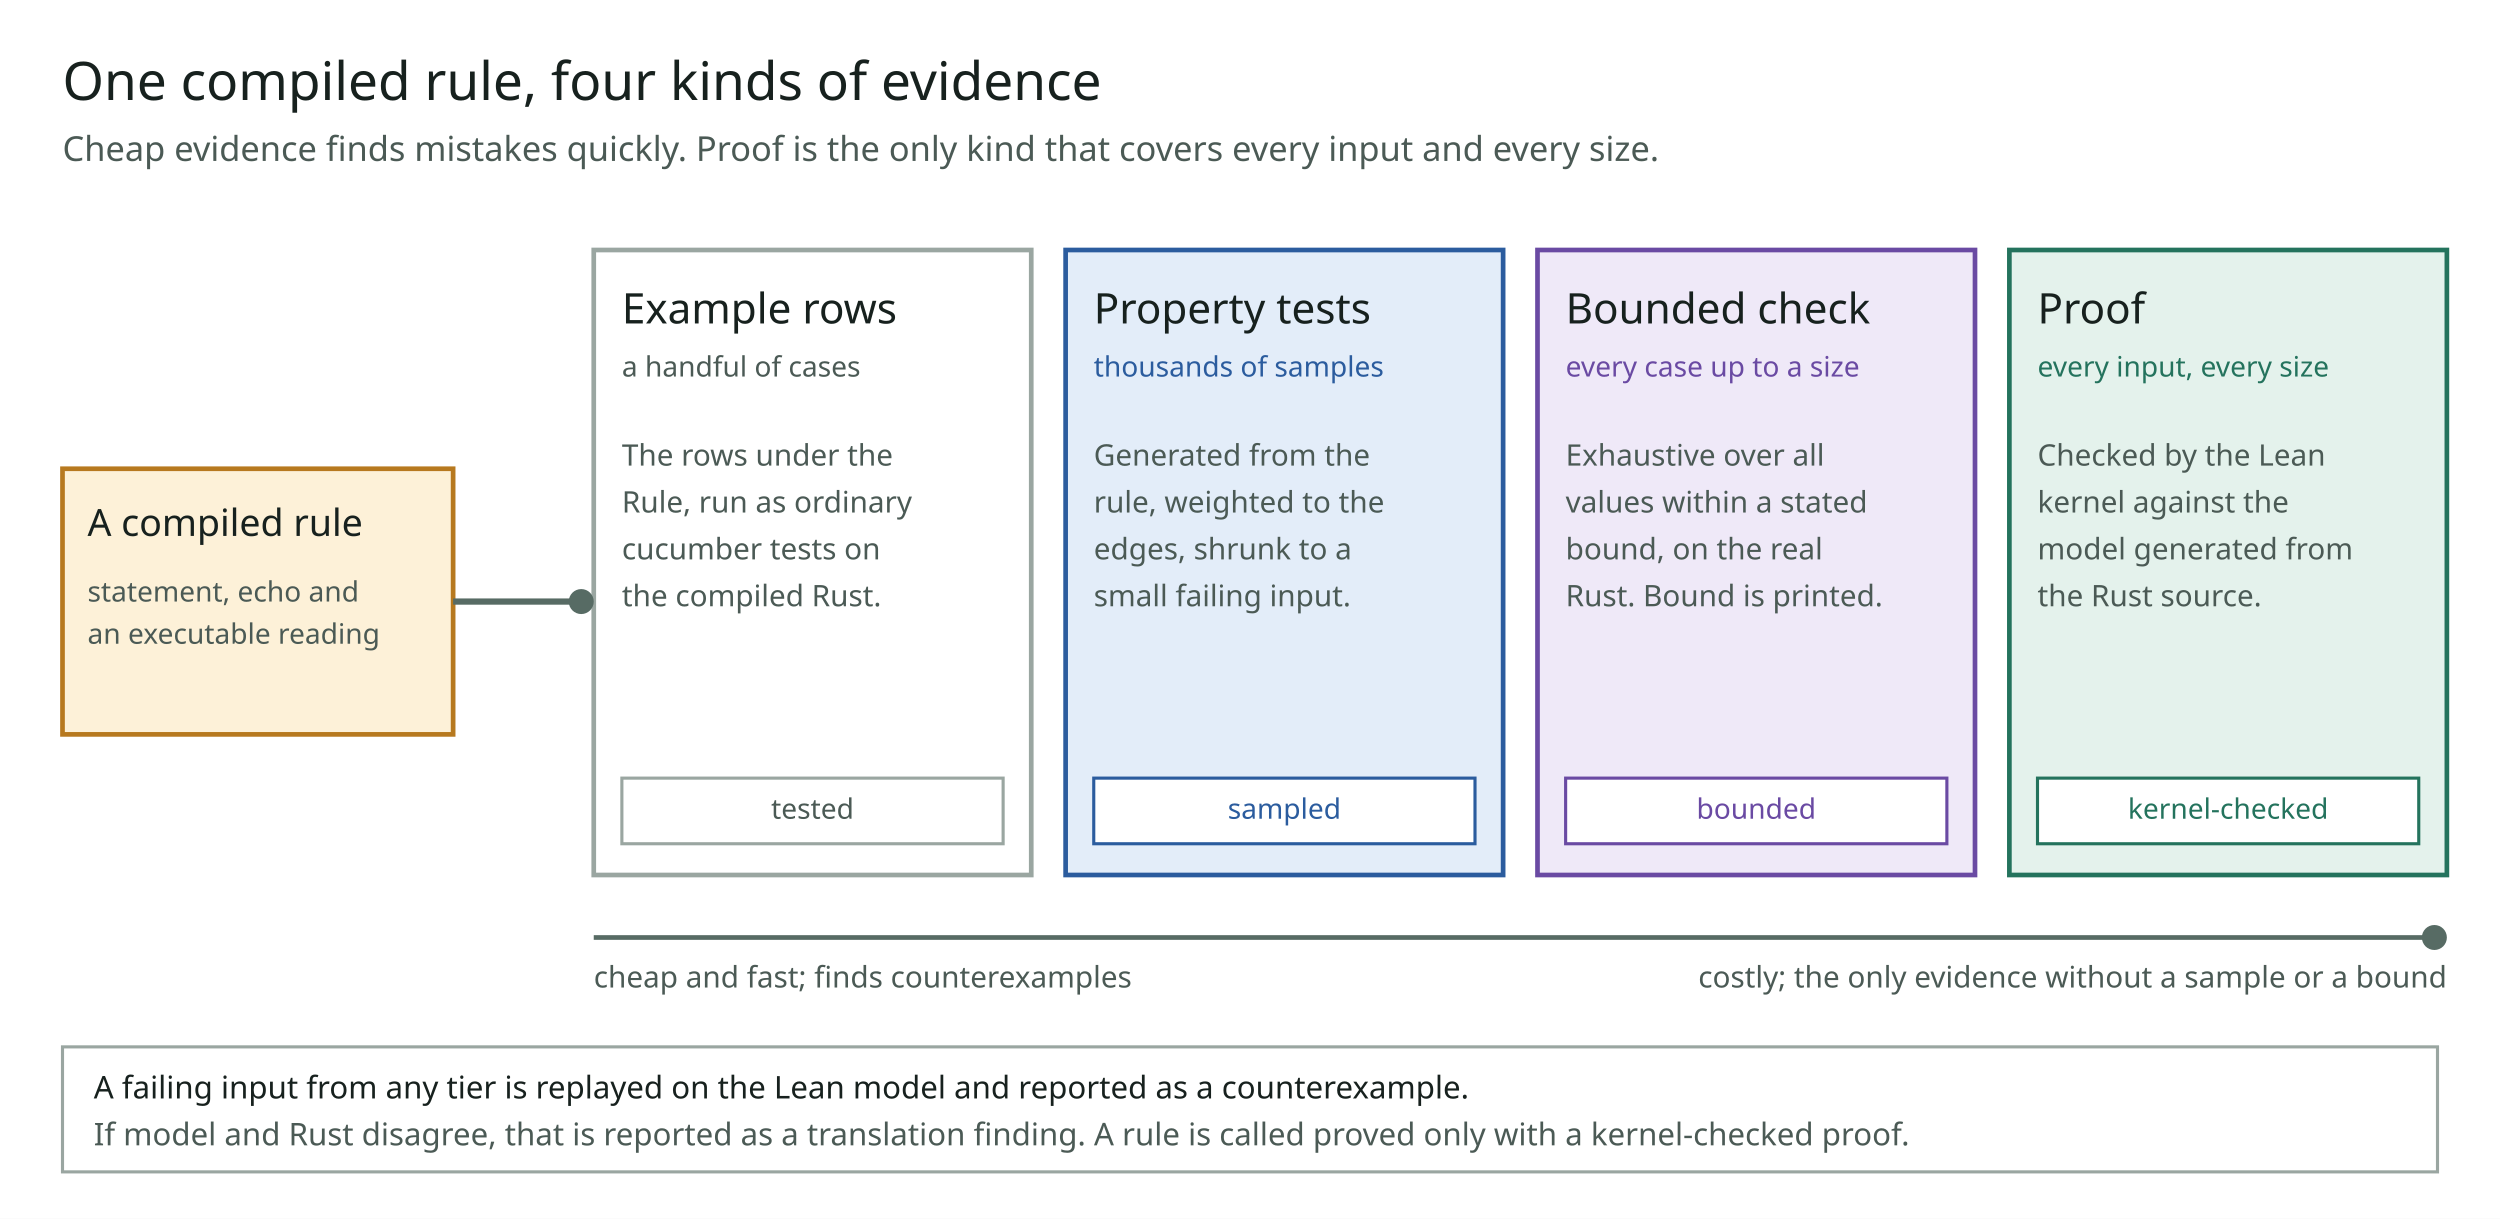
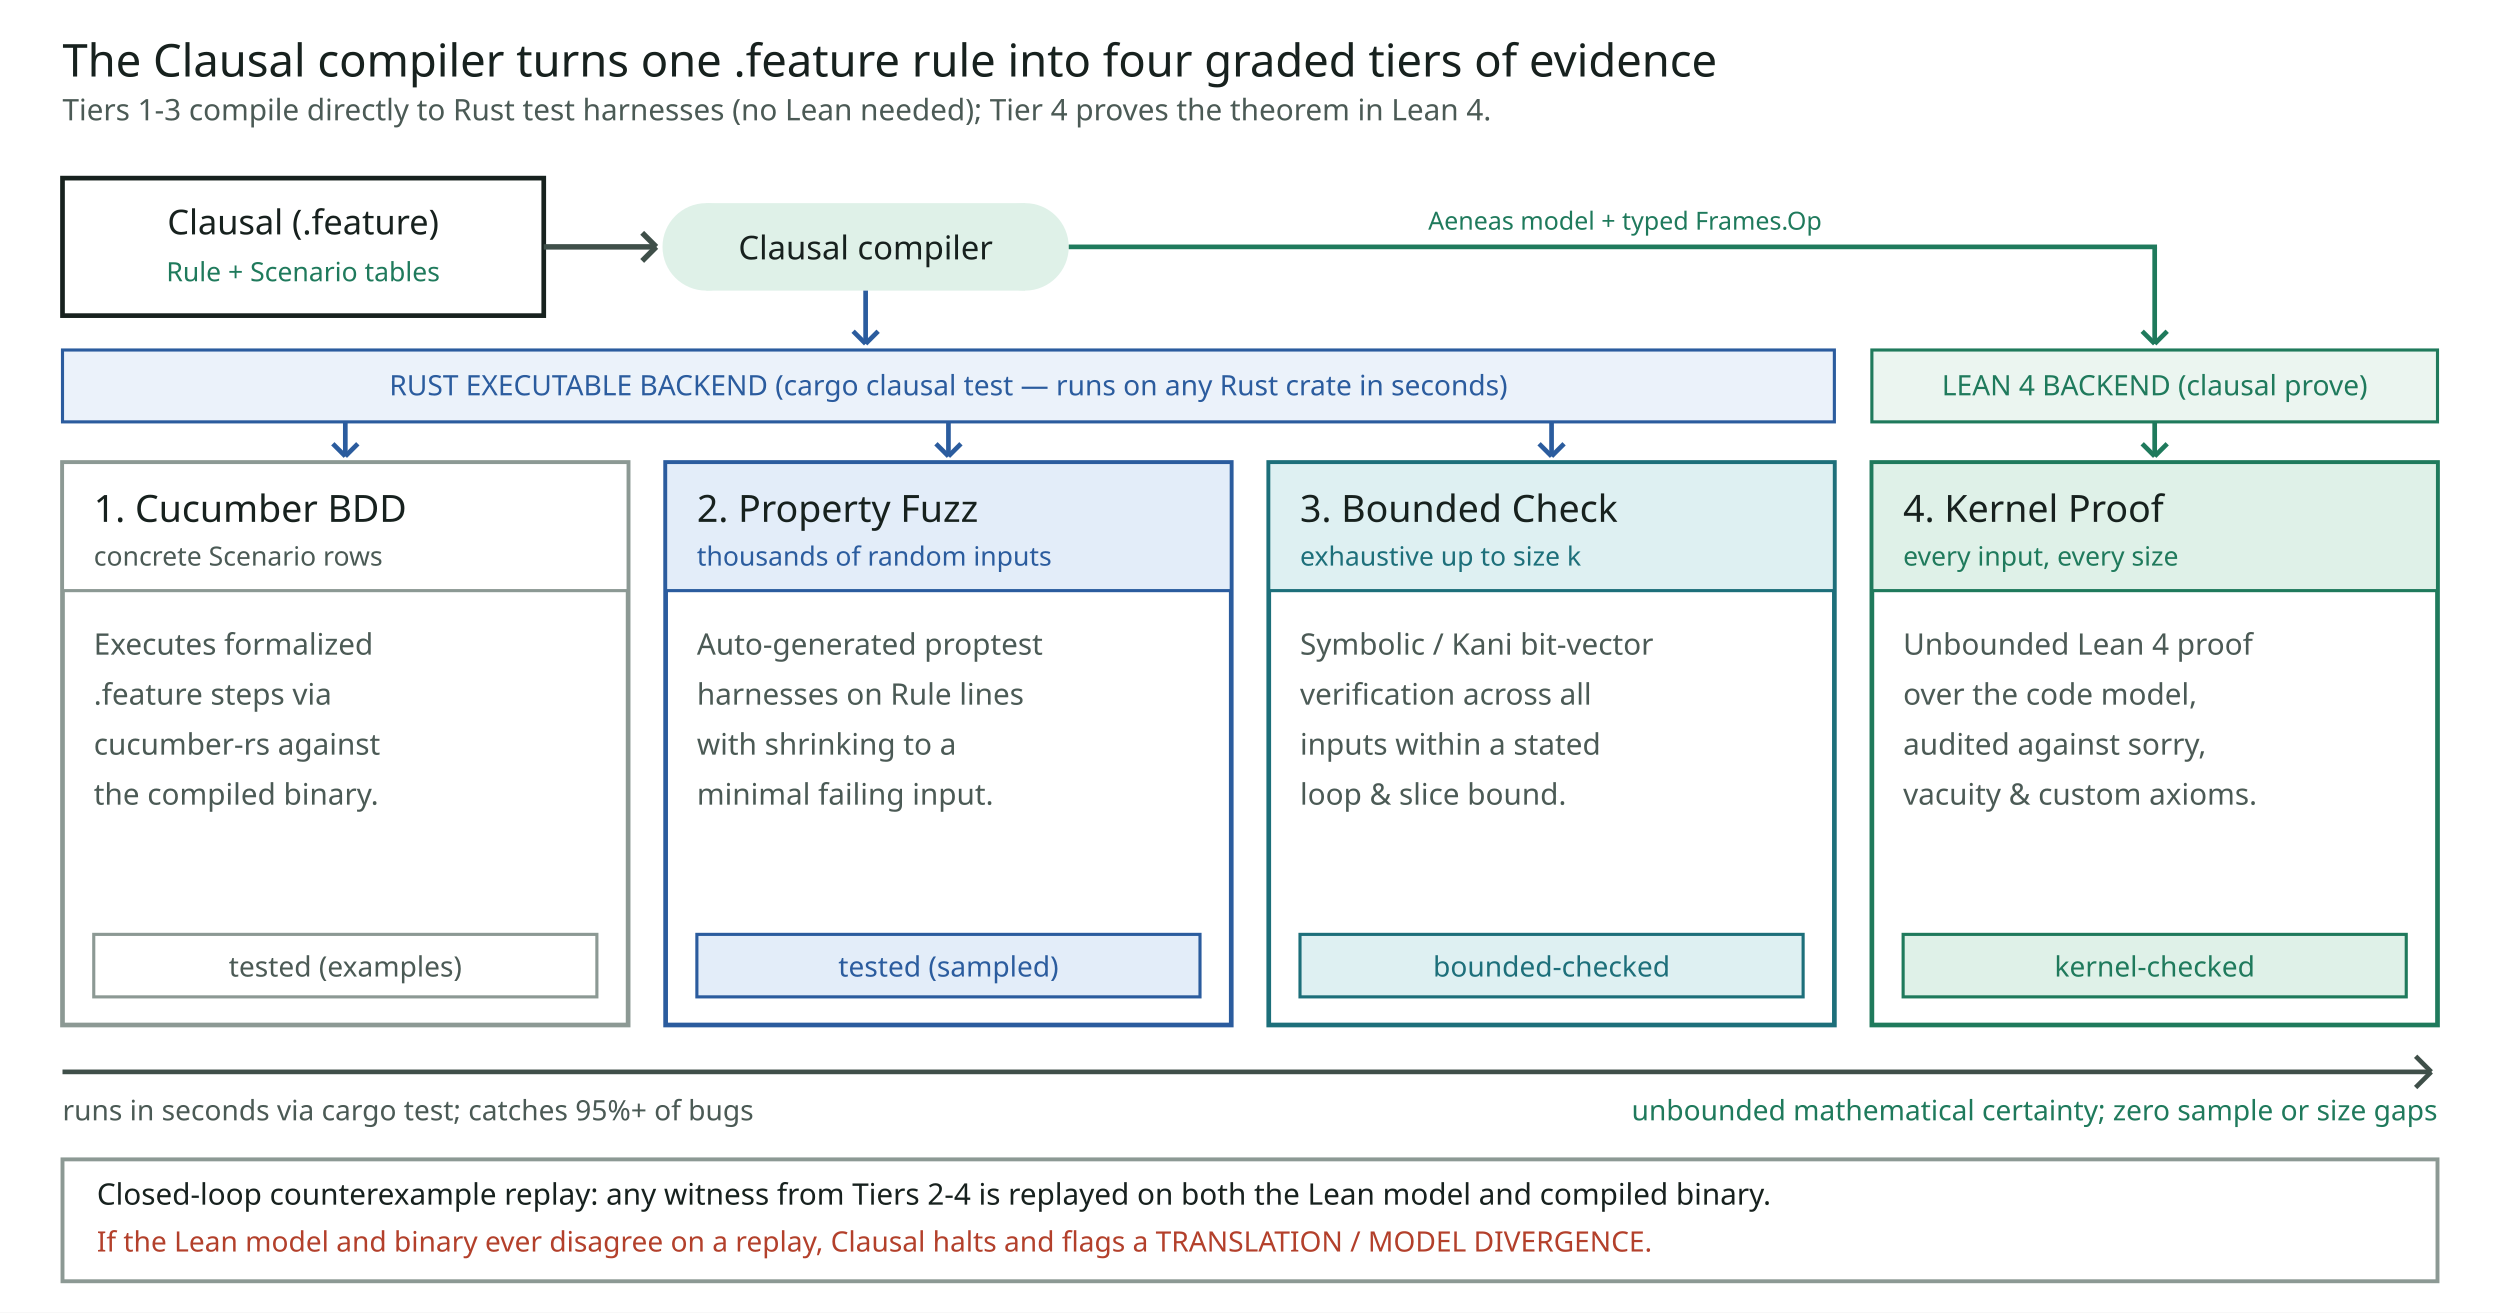
- <svg xmlns="http://www.w3.org/2000/svg" data-vector180-version="0.1" id="evidence" viewBox="0 0 1600 780">
-   <rect id="evidence.background" data-vector180-role="shape" data-vector180-export="native" x="0" y="0" width="1600" height="780" fill="#ffffff" stroke="none" />
-   <text id="evidence.title" data-vector180-role="text" data-vector180-export="native" data-vector180-frame="40 28 1500 51" data-vector180-line-step="51" x="40" y="64" fill="#17211e" stroke="none" font-family="ABeeZee" font-size="34" font-weight="400" font-style="normal" text-anchor="start">One compiled rule, four kinds of evidence</text>
-   <text id="evidence.subtitle" data-vector180-role="text" data-vector180-export="native" data-vector180-frame="40 80 1500 33" data-vector180-line-step="33" x="40" y="103" fill="#4b5a55" stroke="none" font-family="ABeeZee" font-size="22" font-weight="400" font-style="normal" text-anchor="start">Cheap evidence finds mistakes quickly. Proof is the only kind that covers every input and every size.</text>
-   <rect id="evidence.rule.box" data-vector180-role="shape" data-vector180-export="native" x="40" y="300" width="250" height="170" fill="#fdf1d8" stroke="#b7791f" stroke-width="3" />
-   <text id="evidence.rule.title" data-vector180-role="text" data-vector180-export="native" data-vector180-frame="56 318 218 36" data-vector180-line-step="36" x="56" y="343" fill="#17211e" stroke="none" font-family="ABeeZee" font-size="24" font-weight="400" font-style="normal" text-anchor="start">A compiled rule</text>
-   <text id="evidence.rule.body.l1" data-vector180-role="text" data-vector180-export="native" data-vector180-frame="56 366 218 27" data-vector180-line-step="27" x="56" y="385" fill="#4b5a55" stroke="none" font-family="ABeeZee" font-size="18" font-weight="400" font-style="normal" text-anchor="start">statement, echo and</text>
-   <text id="evidence.rule.body.l2" data-vector180-role="text" data-vector180-export="native" data-vector180-frame="56 393 218 27" data-vector180-line-step="27" x="56" y="412" fill="#4b5a55" stroke="none" font-family="ABeeZee" font-size="18" font-weight="400" font-style="normal" text-anchor="start">an executable reading</text>
-   <rect id="evidence.rows.box" data-vector180-role="shape" data-vector180-export="native" x="380" y="160" width="280" height="400" fill="#ffffff" stroke="#9aa6a1" stroke-width="3" />
-   <text id="evidence.rows.title" data-vector180-role="text" data-vector180-export="native" data-vector180-frame="398 178 244 40" data-vector180-line-step="40" x="398" y="207" fill="#17211e" stroke="none" font-family="ABeeZee" font-size="27" font-weight="400" font-style="normal" text-anchor="start">Example rows</text>
-   <text id="evidence.rows.cover" data-vector180-role="text" data-vector180-export="native" data-vector180-frame="398 222 244 27" data-vector180-line-step="27" x="398" y="241" fill="#4b5a55" stroke="none" font-family="ABeeZee" font-size="18" font-weight="400" font-style="normal" text-anchor="start">a handful of cases</text>
-   <text id="evidence.rows.body.l1" data-vector180-role="text" data-vector180-export="native" data-vector180-frame="398 278 244 28" data-vector180-line-step="28" x="398" y="298" fill="#4b5a55" stroke="none" font-family="ABeeZee" font-size="19" font-weight="400" font-style="normal" text-anchor="start">The rows under the</text>
-   <text id="evidence.rows.body.l2" data-vector180-role="text" data-vector180-export="native" data-vector180-frame="398 308 244 28" data-vector180-line-step="28" x="398" y="328" fill="#4b5a55" stroke="none" font-family="ABeeZee" font-size="19" font-weight="400" font-style="normal" text-anchor="start">Rule, run as ordinary</text>
-   <text id="evidence.rows.body.l3" data-vector180-role="text" data-vector180-export="native" data-vector180-frame="398 338 244 28" data-vector180-line-step="28" x="398" y="358" fill="#4b5a55" stroke="none" font-family="ABeeZee" font-size="19" font-weight="400" font-style="normal" text-anchor="start">cucumber tests on</text>
-   <text id="evidence.rows.body.l4" data-vector180-role="text" data-vector180-export="native" data-vector180-frame="398 368 244 28" data-vector180-line-step="28" x="398" y="388" fill="#4b5a55" stroke="none" font-family="ABeeZee" font-size="19" font-weight="400" font-style="normal" text-anchor="start">the compiled Rust.</text>
-   <rect id="evidence.rows.tag" data-vector180-role="shape" data-vector180-export="native" x="398" y="498" width="244" height="42" fill="#ffffff" stroke="#9aa6a1" stroke-width="2" />
-   <text id="evidence.rows.tagtext" data-vector180-role="text" data-vector180-export="native" data-vector180-frame="398 505 244 27" data-vector180-line-step="27" x="520" y="524" fill="#4b5a55" stroke="none" font-family="ABeeZee" font-size="18" font-weight="400" font-style="normal" text-anchor="middle">tested</text>
-   <rect id="evidence.property.box" data-vector180-role="shape" data-vector180-export="native" x="682" y="160" width="280" height="400" fill="#e3edf9" stroke="#2b5c9e" stroke-width="3" />
-   <text id="evidence.property.title" data-vector180-role="text" data-vector180-export="native" data-vector180-frame="700 178 244 40" data-vector180-line-step="40" x="700" y="207" fill="#17211e" stroke="none" font-family="ABeeZee" font-size="27" font-weight="400" font-style="normal" text-anchor="start">Property tests</text>
-   <text id="evidence.property.cover" data-vector180-role="text" data-vector180-export="native" data-vector180-frame="700 222 244 27" data-vector180-line-step="27" x="700" y="241" fill="#2b5c9e" stroke="none" font-family="ABeeZee" font-size="18" font-weight="400" font-style="normal" text-anchor="start">thousands of samples</text>
-   <text id="evidence.property.body.l1" data-vector180-role="text" data-vector180-export="native" data-vector180-frame="700 278 244 28" data-vector180-line-step="28" x="700" y="298" fill="#4b5a55" stroke="none" font-family="ABeeZee" font-size="19" font-weight="400" font-style="normal" text-anchor="start">Generated from the</text>
-   <text id="evidence.property.body.l2" data-vector180-role="text" data-vector180-export="native" data-vector180-frame="700 308 244 28" data-vector180-line-step="28" x="700" y="328" fill="#4b5a55" stroke="none" font-family="ABeeZee" font-size="19" font-weight="400" font-style="normal" text-anchor="start">rule, weighted to the</text>
-   <text id="evidence.property.body.l3" data-vector180-role="text" data-vector180-export="native" data-vector180-frame="700 338 244 28" data-vector180-line-step="28" x="700" y="358" fill="#4b5a55" stroke="none" font-family="ABeeZee" font-size="19" font-weight="400" font-style="normal" text-anchor="start">edges, shrunk to a</text>
-   <text id="evidence.property.body.l4" data-vector180-role="text" data-vector180-export="native" data-vector180-frame="700 368 244 28" data-vector180-line-step="28" x="700" y="388" fill="#4b5a55" stroke="none" font-family="ABeeZee" font-size="19" font-weight="400" font-style="normal" text-anchor="start">small failing input.</text>
-   <rect id="evidence.property.tag" data-vector180-role="shape" data-vector180-export="native" x="700" y="498" width="244" height="42" fill="#ffffff" stroke="#2b5c9e" stroke-width="2" />
-   <text id="evidence.property.tagtext" data-vector180-role="text" data-vector180-export="native" data-vector180-frame="700 505 244 27" data-vector180-line-step="27" x="822" y="524" fill="#2b5c9e" stroke="none" font-family="ABeeZee" font-size="18" font-weight="400" font-style="normal" text-anchor="middle">sampled</text>
-   <rect id="evidence.bounded.box" data-vector180-role="shape" data-vector180-export="native" x="984" y="160" width="280" height="400" fill="#efe9f8" stroke="#6a4aa3" stroke-width="3" />
-   <text id="evidence.bounded.title" data-vector180-role="text" data-vector180-export="native" data-vector180-frame="1002 178 244 40" data-vector180-line-step="40" x="1002" y="207" fill="#17211e" stroke="none" font-family="ABeeZee" font-size="27" font-weight="400" font-style="normal" text-anchor="start">Bounded check</text>
-   <text id="evidence.bounded.cover" data-vector180-role="text" data-vector180-export="native" data-vector180-frame="1002 222 244 27" data-vector180-line-step="27" x="1002" y="241" fill="#6a4aa3" stroke="none" font-family="ABeeZee" font-size="18" font-weight="400" font-style="normal" text-anchor="start">every case up to a size</text>
-   <text id="evidence.bounded.body.l1" data-vector180-role="text" data-vector180-export="native" data-vector180-frame="1002 278 244 28" data-vector180-line-step="28" x="1002" y="298" fill="#4b5a55" stroke="none" font-family="ABeeZee" font-size="19" font-weight="400" font-style="normal" text-anchor="start">Exhaustive over all</text>
-   <text id="evidence.bounded.body.l2" data-vector180-role="text" data-vector180-export="native" data-vector180-frame="1002 308 244 28" data-vector180-line-step="28" x="1002" y="328" fill="#4b5a55" stroke="none" font-family="ABeeZee" font-size="19" font-weight="400" font-style="normal" text-anchor="start">values within a stated</text>
-   <text id="evidence.bounded.body.l3" data-vector180-role="text" data-vector180-export="native" data-vector180-frame="1002 338 244 28" data-vector180-line-step="28" x="1002" y="358" fill="#4b5a55" stroke="none" font-family="ABeeZee" font-size="19" font-weight="400" font-style="normal" text-anchor="start">bound, on the real</text>
-   <text id="evidence.bounded.body.l4" data-vector180-role="text" data-vector180-export="native" data-vector180-frame="1002 368 244 28" data-vector180-line-step="28" x="1002" y="388" fill="#4b5a55" stroke="none" font-family="ABeeZee" font-size="19" font-weight="400" font-style="normal" text-anchor="start">Rust. Bound is printed.</text>
-   <rect id="evidence.bounded.tag" data-vector180-role="shape" data-vector180-export="native" x="1002" y="498" width="244" height="42" fill="#ffffff" stroke="#6a4aa3" stroke-width="2" />
-   <text id="evidence.bounded.tagtext" data-vector180-role="text" data-vector180-export="native" data-vector180-frame="1002 505 244 27" data-vector180-line-step="27" x="1124" y="524" fill="#6a4aa3" stroke="none" font-family="ABeeZee" font-size="18" font-weight="400" font-style="normal" text-anchor="middle">bounded</text>
-   <rect id="evidence.proof.box" data-vector180-role="shape" data-vector180-export="native" x="1286" y="160" width="280" height="400" fill="#e4f2ec" stroke="#24735d" stroke-width="3" />
-   <text id="evidence.proof.title" data-vector180-role="text" data-vector180-export="native" data-vector180-frame="1304 178 244 40" data-vector180-line-step="40" x="1304" y="207" fill="#17211e" stroke="none" font-family="ABeeZee" font-size="27" font-weight="400" font-style="normal" text-anchor="start">Proof</text>
-   <text id="evidence.proof.cover" data-vector180-role="text" data-vector180-export="native" data-vector180-frame="1304 222 244 27" data-vector180-line-step="27" x="1304" y="241" fill="#24735d" stroke="none" font-family="ABeeZee" font-size="18" font-weight="400" font-style="normal" text-anchor="start">every input, every size</text>
-   <text id="evidence.proof.body.l1" data-vector180-role="text" data-vector180-export="native" data-vector180-frame="1304 278 244 28" data-vector180-line-step="28" x="1304" y="298" fill="#4b5a55" stroke="none" font-family="ABeeZee" font-size="19" font-weight="400" font-style="normal" text-anchor="start">Checked by the Lean</text>
-   <text id="evidence.proof.body.l2" data-vector180-role="text" data-vector180-export="native" data-vector180-frame="1304 308 244 28" data-vector180-line-step="28" x="1304" y="328" fill="#4b5a55" stroke="none" font-family="ABeeZee" font-size="19" font-weight="400" font-style="normal" text-anchor="start">kernel against the</text>
-   <text id="evidence.proof.body.l3" data-vector180-role="text" data-vector180-export="native" data-vector180-frame="1304 338 244 28" data-vector180-line-step="28" x="1304" y="358" fill="#4b5a55" stroke="none" font-family="ABeeZee" font-size="19" font-weight="400" font-style="normal" text-anchor="start">model generated from</text>
-   <text id="evidence.proof.body.l4" data-vector180-role="text" data-vector180-export="native" data-vector180-frame="1304 368 244 28" data-vector180-line-step="28" x="1304" y="388" fill="#4b5a55" stroke="none" font-family="ABeeZee" font-size="19" font-weight="400" font-style="normal" text-anchor="start">the Rust source.</text>
-   <rect id="evidence.proof.tag" data-vector180-role="shape" data-vector180-export="native" x="1304" y="498" width="244" height="42" fill="#ffffff" stroke="#24735d" stroke-width="2" />
-   <text id="evidence.proof.tagtext" data-vector180-role="text" data-vector180-export="native" data-vector180-frame="1304 505 244 27" data-vector180-line-step="27" x="1426" y="524" fill="#24735d" stroke="none" font-family="ABeeZee" font-size="18" font-weight="400" font-style="normal" text-anchor="middle">kernel-checked</text>
-   <line id="evidence.rule.to.tiers" data-vector180-role="connector" data-vector180-export="native" data-vector180-from="evidence.rule.box" data-vector180-to="evidence.rows.box" x1="290" y1="385" x2="372" y2="385" stroke="#576b64" stroke-width="4" />
-   <ellipse id="evidence.rule.to.tiers.head" data-vector180-role="shape" data-vector180-export="native" cx="372" cy="385" rx="8" ry="8" fill="#576b64" stroke="none" />
-   <line id="evidence.strength" data-vector180-role="connector" data-vector180-export="native" data-vector180-from="evidence.rows.box" data-vector180-to="evidence.proof.box" x1="380" y1="600" x2="1558" y2="600" stroke="#576b64" stroke-width="3" />
-   <ellipse id="evidence.strength.head" data-vector180-role="shape" data-vector180-export="native" cx="1558" cy="600" rx="8" ry="8" fill="#576b64" stroke="none" />
-   <text id="evidence.strength.left" data-vector180-role="text" data-vector180-export="native" data-vector180-frame="380 612 500 28" data-vector180-line-step="28" x="380" y="632" fill="#4b5a55" stroke="none" font-family="ABeeZee" font-size="19" font-weight="400" font-style="normal" text-anchor="start">cheap and fast; finds counterexamples</text>
-   <text id="evidence.strength.right" data-vector180-role="text" data-vector180-export="native" data-vector180-frame="926 612 640 28" data-vector180-line-step="28" x="1566" y="632" fill="#4b5a55" stroke="none" font-family="ABeeZee" font-size="19" font-weight="400" font-style="normal" text-anchor="end">costly; the only evidence without a sample or a bound</text>
-   <rect id="evidence.feedback.box" data-vector180-role="shape" data-vector180-export="native" x="40" y="670" width="1520" height="80" fill="#ffffff" stroke="#9aa6a1" stroke-width="2" />
-   <text id="evidence.feedback.l1" data-vector180-role="text" data-vector180-export="native" data-vector180-frame="60 682 1480 30" data-vector180-line-step="30" x="60" y="703" fill="#17211e" stroke="none" font-family="ABeeZee" font-size="20" font-weight="400" font-style="normal" text-anchor="start">A failing input from any tier is replayed on the Lean model and reported as a counterexample.</text>
-   <text id="evidence.feedback.l2" data-vector180-role="text" data-vector180-export="native" data-vector180-frame="60 712 1480 30" data-vector180-line-step="30" x="60" y="733" fill="#4b5a55" stroke="none" font-family="ABeeZee" font-size="20" font-weight="400" font-style="normal" text-anchor="start">If model and Rust disagree, that is reported as a translation finding. A rule is called proved only with a kernel-checked proof.</text>
+ <svg xmlns="http://www.w3.org/2000/svg" data-vector180-version="0.1" id="evidence" viewBox="0 0 1600 840">
+   <rect id="evidence.background" data-vector180-role="shape" data-vector180-export="native" x="0" y="0" width="1600" height="840" fill="#ffffff" stroke="none" />
+   <text id="evidence.title" data-vector180-role="text" data-vector180-export="native" data-vector180-frame="40 18 1520 44" data-vector180-line-step="44" x="40" y="49" fill="#17211e" stroke="none" font-family="ABeeZee" font-size="29" font-weight="400" font-style="normal" text-anchor="start">The Clausal compiler turns one .feature rule into four graded tiers of evidence</text>
+   <text id="evidence.subtitle" data-vector180-role="text" data-vector180-export="native" data-vector180-frame="40 56 1520 28" data-vector180-line-step="28" x="40" y="77" fill="#4b5a55" stroke="none" font-family="ABeeZee" font-size="19" font-weight="400" font-style="normal" text-anchor="start">Tiers 1-3 compile directly to Rust test harnesses (no Lean needed); Tier 4 proves the theorem in Lean 4.</text>
+   <rect id="evidence.in.box" data-vector180-role="shape" data-vector180-export="native" x="40" y="114" width="308" height="88" fill="#ffffff" stroke="#17211e" stroke-width="3" />
+   <text id="evidence.in.t1" data-vector180-role="text" data-vector180-export="native" data-vector180-frame="56 126 276 33" data-vector180-line-step="33" x="194" y="150" fill="#17211e" stroke="none" font-family="ABeeZee" font-size="22" font-weight="400" font-style="normal" text-anchor="middle">Clausal (.feature)</text>
+   <text id="evidence.in.t2" data-vector180-role="text" data-vector180-export="native" data-vector180-frame="56 162 276 26" data-vector180-line-step="26" x="194" y="180" fill="#1f7a5c" stroke="none" font-family="ABeeZee" font-size="17" font-weight="400" font-style="normal" text-anchor="middle">Rule + Scenario tables</text>
+   <g id="evidence.in.to.c" data-vector180-role="group" data-vector180-export="native">
+     <line id="evidence.in.to.c.shaft" data-vector180-role="connector" data-vector180-export="native" x1="348" y1="158" x2="420" y2="158" stroke="#3f4f49" stroke-width="3.5" />
+     <line id="evidence.in.to.c.head1" data-vector180-role="connector" data-vector180-export="native" x1="411" y1="149" x2="420" y2="158" stroke="#3f4f49" stroke-width="3.5" />
+     <line id="evidence.in.to.c.head2" data-vector180-role="connector" data-vector180-export="native" x1="411" y1="167" x2="420" y2="158" stroke="#3f4f49" stroke-width="3.5" />
+   </g>
+   <g id="evidence.comp.pill" data-vector180-role="group" data-vector180-export="native">
+     <rect id="evidence.comp.pill.body" data-vector180-role="shape" data-vector180-export="native" x="452" y="130" width="204" height="56" fill="#dff1e8" stroke="none" />
+     <circle id="evidence.comp.pill.capl" data-vector180-role="shape" data-vector180-export="native" cx="452" cy="158" r="28" fill="#dff1e8" stroke="none" />
+     <circle id="evidence.comp.pill.capr" data-vector180-role="shape" data-vector180-export="native" cx="656" cy="158" r="28" fill="#dff1e8" stroke="none" />
+     <text id="evidence.comp.pill.label" data-vector180-role="text" data-vector180-export="native" data-vector180-frame="445 143 218 32" data-vector180-line-step="32" x="554" y="166" fill="#17211e" stroke="none" font-family="ABeeZee" font-size="21" font-weight="400" font-style="normal" text-anchor="middle">Clausal compiler</text>
+   </g>
+   <rect id="evidence.rail.rust" data-vector180-role="shape" data-vector180-export="native" x="40" y="224" width="1134" height="46" fill="#ebf2fa" stroke="#2b5c9e" stroke-width="2" />
+   <text id="evidence.rail.rust.t" data-vector180-role="text" data-vector180-export="native" data-vector180-frame="60 234 1094 27" data-vector180-line-step="27" x="607" y="253" fill="#2b5c9e" stroke="none" font-family="ABeeZee" font-size="18" font-weight="400" font-style="normal" text-anchor="middle">RUST EXECUTABLE BACKEND (cargo clausal test — runs on any Rust crate in seconds)</text>
+   <rect id="evidence.rail.lean" data-vector180-role="shape" data-vector180-export="native" x="1198" y="224" width="362" height="46" fill="#ebf5f0" stroke="#1f7a5c" stroke-width="2" />
+   <text id="evidence.rail.lean.t" data-vector180-role="text" data-vector180-export="native" data-vector180-frame="1210 234 338 27" data-vector180-line-step="27" x="1379" y="253" fill="#1f7a5c" stroke="none" font-family="ABeeZee" font-size="18" font-weight="400" font-style="normal" text-anchor="middle">LEAN 4 BACKEND (clausal prove)</text>
+   <g id="evidence.bus.rust" data-vector180-role="group" data-vector180-export="native">
+     <line id="evidence.bus.rust.shaft" data-vector180-role="connector" data-vector180-export="native" x1="554" y1="186" x2="554" y2="220" stroke="#2b5c9e" stroke-width="3" />
+     <line id="evidence.bus.rust.head1" data-vector180-role="connector" data-vector180-export="native" x1="546" y1="212" x2="554" y2="220" stroke="#2b5c9e" stroke-width="3" />
+     <line id="evidence.bus.rust.head2" data-vector180-role="connector" data-vector180-export="native" x1="562" y1="212" x2="554" y2="220" stroke="#2b5c9e" stroke-width="3" />
+   </g>
+   <g id="evidence.bus.lean" data-vector180-role="group" data-vector180-export="native">
+     <line id="evidence.bus.lean.s1" data-vector180-role="connector" data-vector180-export="native" x1="684" y1="158" x2="1380.5" y2="158" stroke="#1f7a5c" stroke-width="3" />
+     <line id="evidence.bus.lean.s2" data-vector180-role="connector" data-vector180-export="native" x1="1379" y1="158" x2="1379" y2="220" stroke="#1f7a5c" stroke-width="3" />
+     <line id="evidence.bus.lean.h1" data-vector180-role="connector" data-vector180-export="native" x1="1371" y1="212" x2="1379" y2="220" stroke="#1f7a5c" stroke-width="3" />
+     <line id="evidence.bus.lean.h2" data-vector180-role="connector" data-vector180-export="native" x1="1387" y1="212" x2="1379" y2="220" stroke="#1f7a5c" stroke-width="3" />
+   </g>
+   <text id="evidence.bus.lean.lbl" data-vector180-role="text" data-vector180-export="native" data-vector180-frame="850 130 380 24" data-vector180-line-step="24" x="1040" y="147" fill="#1f7a5c" stroke="none" font-family="ABeeZee" font-size="16" font-weight="400" font-style="normal" text-anchor="middle">Aeneas model + typed Frames.Op</text>
+   <g id="evidence.drop.t1" data-vector180-role="group" data-vector180-export="native">
+     <line id="evidence.drop.t1.shaft" data-vector180-role="connector" data-vector180-export="native" x1="221" y1="270" x2="221" y2="292" stroke="#2b5c9e" stroke-width="3" />
+     <line id="evidence.drop.t1.head1" data-vector180-role="connector" data-vector180-export="native" x1="213" y1="284" x2="221" y2="292" stroke="#2b5c9e" stroke-width="3" />
+     <line id="evidence.drop.t1.head2" data-vector180-role="connector" data-vector180-export="native" x1="229" y1="284" x2="221" y2="292" stroke="#2b5c9e" stroke-width="3" />
+   </g>
+   <rect id="evidence.t1.box" data-vector180-role="shape" data-vector180-export="native" x="40" y="296" width="362" height="360" fill="#ffffff" stroke="#8c9994" stroke-width="3" />
+   <rect id="evidence.t1.hdr" data-vector180-role="shape" data-vector180-export="native" x="40" y="296" width="362" height="82" fill="#ffffff" stroke="#8c9994" stroke-width="2" />
+   <text id="evidence.t1.title" data-vector180-role="text" data-vector180-export="native" data-vector180-frame="60 308 322 36" data-vector180-line-step="36" x="60" y="334" fill="#17211e" stroke="none" font-family="ABeeZee" font-size="24" font-weight="400" font-style="normal" text-anchor="start">1. Cucumber BDD</text>
+   <text id="evidence.t1.sub" data-vector180-role="text" data-vector180-export="native" data-vector180-frame="60 344 322 26" data-vector180-line-step="26" x="60" y="362" fill="#4b5a55" stroke="none" font-family="ABeeZee" font-size="17" font-weight="400" font-style="normal" text-anchor="start">concrete Scenario rows</text>
+   <text id="evidence.t1.l1" data-vector180-role="text" data-vector180-export="native" data-vector180-frame="60 398 322 28" data-vector180-line-step="28" x="60" y="419" fill="#4b5a55" stroke="none" font-family="ABeeZee" font-size="19" font-weight="400" font-style="normal" text-anchor="start">Executes formalized</text>
+   <text id="evidence.t1.l2" data-vector180-role="text" data-vector180-export="native" data-vector180-frame="60 430 322 28" data-vector180-line-step="28" x="60" y="451" fill="#4b5a55" stroke="none" font-family="ABeeZee" font-size="19" font-weight="400" font-style="normal" text-anchor="start">.feature steps via</text>
+   <text id="evidence.t1.l3" data-vector180-role="text" data-vector180-export="native" data-vector180-frame="60 462 322 28" data-vector180-line-step="28" x="60" y="483" fill="#4b5a55" stroke="none" font-family="ABeeZee" font-size="19" font-weight="400" font-style="normal" text-anchor="start">cucumber-rs against</text>
+   <text id="evidence.t1.l4" data-vector180-role="text" data-vector180-export="native" data-vector180-frame="60 494 322 28" data-vector180-line-step="28" x="60" y="515" fill="#4b5a55" stroke="none" font-family="ABeeZee" font-size="19" font-weight="400" font-style="normal" text-anchor="start">the compiled binary.</text>
+   <rect id="evidence.t1.tagbox" data-vector180-role="shape" data-vector180-export="native" x="60" y="598" width="322" height="40" fill="#ffffff" stroke="#8c9994" stroke-width="2" />
+   <text id="evidence.t1.tag" data-vector180-role="text" data-vector180-export="native" data-vector180-frame="68 606 306 27" data-vector180-line-step="27" x="221" y="625" fill="#4b5a55" stroke="none" font-family="ABeeZee" font-size="18" font-weight="400" font-style="normal" text-anchor="middle">tested (examples)</text>
+   <g id="evidence.drop.t2" data-vector180-role="group" data-vector180-export="native">
+     <line id="evidence.drop.t2.shaft" data-vector180-role="connector" data-vector180-export="native" x1="607" y1="270" x2="607" y2="292" stroke="#2b5c9e" stroke-width="3" />
+     <line id="evidence.drop.t2.head1" data-vector180-role="connector" data-vector180-export="native" x1="599" y1="284" x2="607" y2="292" stroke="#2b5c9e" stroke-width="3" />
+     <line id="evidence.drop.t2.head2" data-vector180-role="connector" data-vector180-export="native" x1="615" y1="284" x2="607" y2="292" stroke="#2b5c9e" stroke-width="3" />
+   </g>
+   <rect id="evidence.t2.box" data-vector180-role="shape" data-vector180-export="native" x="426" y="296" width="362" height="360" fill="#ffffff" stroke="#2b5c9e" stroke-width="3" />
+   <rect id="evidence.t2.hdr" data-vector180-role="shape" data-vector180-export="native" x="426" y="296" width="362" height="82" fill="#e3edf9" stroke="#2b5c9e" stroke-width="2" />
+   <text id="evidence.t2.title" data-vector180-role="text" data-vector180-export="native" data-vector180-frame="446 308 322 36" data-vector180-line-step="36" x="446" y="334" fill="#17211e" stroke="none" font-family="ABeeZee" font-size="24" font-weight="400" font-style="normal" text-anchor="start">2. Property Fuzz</text>
+   <text id="evidence.t2.sub" data-vector180-role="text" data-vector180-export="native" data-vector180-frame="446 344 322 26" data-vector180-line-step="26" x="446" y="362" fill="#2b5c9e" stroke="none" font-family="ABeeZee" font-size="17" font-weight="400" font-style="normal" text-anchor="start">thousands of random inputs</text>
+   <text id="evidence.t2.l1" data-vector180-role="text" data-vector180-export="native" data-vector180-frame="446 398 322 28" data-vector180-line-step="28" x="446" y="419" fill="#4b5a55" stroke="none" font-family="ABeeZee" font-size="19" font-weight="400" font-style="normal" text-anchor="start">Auto-generated proptest</text>
+   <text id="evidence.t2.l2" data-vector180-role="text" data-vector180-export="native" data-vector180-frame="446 430 322 28" data-vector180-line-step="28" x="446" y="451" fill="#4b5a55" stroke="none" font-family="ABeeZee" font-size="19" font-weight="400" font-style="normal" text-anchor="start">harnesses on Rule lines</text>
+   <text id="evidence.t2.l3" data-vector180-role="text" data-vector180-export="native" data-vector180-frame="446 462 322 28" data-vector180-line-step="28" x="446" y="483" fill="#4b5a55" stroke="none" font-family="ABeeZee" font-size="19" font-weight="400" font-style="normal" text-anchor="start">with shrinking to a</text>
+   <text id="evidence.t2.l4" data-vector180-role="text" data-vector180-export="native" data-vector180-frame="446 494 322 28" data-vector180-line-step="28" x="446" y="515" fill="#4b5a55" stroke="none" font-family="ABeeZee" font-size="19" font-weight="400" font-style="normal" text-anchor="start">minimal failing input.</text>
+   <rect id="evidence.t2.tagbox" data-vector180-role="shape" data-vector180-export="native" x="446" y="598" width="322" height="40" fill="#e3edf9" stroke="#2b5c9e" stroke-width="2" />
+   <text id="evidence.t2.tag" data-vector180-role="text" data-vector180-export="native" data-vector180-frame="454 606 306 27" data-vector180-line-step="27" x="607" y="625" fill="#2b5c9e" stroke="none" font-family="ABeeZee" font-size="18" font-weight="400" font-style="normal" text-anchor="middle">tested (sampled)</text>
+   <g id="evidence.drop.t3" data-vector180-role="group" data-vector180-export="native">
+     <line id="evidence.drop.t3.shaft" data-vector180-role="connector" data-vector180-export="native" x1="993" y1="270" x2="993" y2="292" stroke="#2b5c9e" stroke-width="3" />
+     <line id="evidence.drop.t3.head1" data-vector180-role="connector" data-vector180-export="native" x1="985" y1="284" x2="993" y2="292" stroke="#2b5c9e" stroke-width="3" />
+     <line id="evidence.drop.t3.head2" data-vector180-role="connector" data-vector180-export="native" x1="1001" y1="284" x2="993" y2="292" stroke="#2b5c9e" stroke-width="3" />
+   </g>
+   <rect id="evidence.t3.box" data-vector180-role="shape" data-vector180-export="native" x="812" y="296" width="362" height="360" fill="#ffffff" stroke="#1d6f7a" stroke-width="3" />
+   <rect id="evidence.t3.hdr" data-vector180-role="shape" data-vector180-export="native" x="812" y="296" width="362" height="82" fill="#def0f2" stroke="#1d6f7a" stroke-width="2" />
+   <text id="evidence.t3.title" data-vector180-role="text" data-vector180-export="native" data-vector180-frame="832 308 322 36" data-vector180-line-step="36" x="832" y="334" fill="#17211e" stroke="none" font-family="ABeeZee" font-size="24" font-weight="400" font-style="normal" text-anchor="start">3. Bounded Check</text>
+   <text id="evidence.t3.sub" data-vector180-role="text" data-vector180-export="native" data-vector180-frame="832 344 322 26" data-vector180-line-step="26" x="832" y="362" fill="#1d6f7a" stroke="none" font-family="ABeeZee" font-size="17" font-weight="400" font-style="normal" text-anchor="start">exhaustive up to size k</text>
+   <text id="evidence.t3.l1" data-vector180-role="text" data-vector180-export="native" data-vector180-frame="832 398 322 28" data-vector180-line-step="28" x="832" y="419" fill="#4b5a55" stroke="none" font-family="ABeeZee" font-size="19" font-weight="400" font-style="normal" text-anchor="start">Symbolic / Kani bit-vector</text>
+   <text id="evidence.t3.l2" data-vector180-role="text" data-vector180-export="native" data-vector180-frame="832 430 322 28" data-vector180-line-step="28" x="832" y="451" fill="#4b5a55" stroke="none" font-family="ABeeZee" font-size="19" font-weight="400" font-style="normal" text-anchor="start">verification across all</text>
+   <text id="evidence.t3.l3" data-vector180-role="text" data-vector180-export="native" data-vector180-frame="832 462 322 28" data-vector180-line-step="28" x="832" y="483" fill="#4b5a55" stroke="none" font-family="ABeeZee" font-size="19" font-weight="400" font-style="normal" text-anchor="start">inputs within a stated</text>
+   <text id="evidence.t3.l4" data-vector180-role="text" data-vector180-export="native" data-vector180-frame="832 494 322 28" data-vector180-line-step="28" x="832" y="515" fill="#4b5a55" stroke="none" font-family="ABeeZee" font-size="19" font-weight="400" font-style="normal" text-anchor="start">loop &amp; slice bound.</text>
+   <rect id="evidence.t3.tagbox" data-vector180-role="shape" data-vector180-export="native" x="832" y="598" width="322" height="40" fill="#def0f2" stroke="#1d6f7a" stroke-width="2" />
+   <text id="evidence.t3.tag" data-vector180-role="text" data-vector180-export="native" data-vector180-frame="840 606 306 27" data-vector180-line-step="27" x="993" y="625" fill="#1d6f7a" stroke="none" font-family="ABeeZee" font-size="18" font-weight="400" font-style="normal" text-anchor="middle">bounded-checked</text>
+   <g id="evidence.drop.t4" data-vector180-role="group" data-vector180-export="native">
+     <line id="evidence.drop.t4.shaft" data-vector180-role="connector" data-vector180-export="native" x1="1379" y1="270" x2="1379" y2="292" stroke="#1f7a5c" stroke-width="3" />
+     <line id="evidence.drop.t4.head1" data-vector180-role="connector" data-vector180-export="native" x1="1371" y1="284" x2="1379" y2="292" stroke="#1f7a5c" stroke-width="3" />
+     <line id="evidence.drop.t4.head2" data-vector180-role="connector" data-vector180-export="native" x1="1387" y1="284" x2="1379" y2="292" stroke="#1f7a5c" stroke-width="3" />
+   </g>
+   <rect id="evidence.t4.box" data-vector180-role="shape" data-vector180-export="native" x="1198" y="296" width="362" height="360" fill="#ffffff" stroke="#1f7a5c" stroke-width="3" />
+   <rect id="evidence.t4.hdr" data-vector180-role="shape" data-vector180-export="native" x="1198" y="296" width="362" height="82" fill="#dff1e8" stroke="#1f7a5c" stroke-width="2" />
+   <text id="evidence.t4.title" data-vector180-role="text" data-vector180-export="native" data-vector180-frame="1218 308 322 36" data-vector180-line-step="36" x="1218" y="334" fill="#17211e" stroke="none" font-family="ABeeZee" font-size="24" font-weight="400" font-style="normal" text-anchor="start">4. Kernel Proof</text>
+   <text id="evidence.t4.sub" data-vector180-role="text" data-vector180-export="native" data-vector180-frame="1218 344 322 26" data-vector180-line-step="26" x="1218" y="362" fill="#1f7a5c" stroke="none" font-family="ABeeZee" font-size="17" font-weight="400" font-style="normal" text-anchor="start">every input, every size</text>
+   <text id="evidence.t4.l1" data-vector180-role="text" data-vector180-export="native" data-vector180-frame="1218 398 322 28" data-vector180-line-step="28" x="1218" y="419" fill="#4b5a55" stroke="none" font-family="ABeeZee" font-size="19" font-weight="400" font-style="normal" text-anchor="start">Unbounded Lean 4 proof</text>
+   <text id="evidence.t4.l2" data-vector180-role="text" data-vector180-export="native" data-vector180-frame="1218 430 322 28" data-vector180-line-step="28" x="1218" y="451" fill="#4b5a55" stroke="none" font-family="ABeeZee" font-size="19" font-weight="400" font-style="normal" text-anchor="start">over the code model,</text>
+   <text id="evidence.t4.l3" data-vector180-role="text" data-vector180-export="native" data-vector180-frame="1218 462 322 28" data-vector180-line-step="28" x="1218" y="483" fill="#4b5a55" stroke="none" font-family="ABeeZee" font-size="19" font-weight="400" font-style="normal" text-anchor="start">audited against sorry,</text>
+   <text id="evidence.t4.l4" data-vector180-role="text" data-vector180-export="native" data-vector180-frame="1218 494 322 28" data-vector180-line-step="28" x="1218" y="515" fill="#4b5a55" stroke="none" font-family="ABeeZee" font-size="19" font-weight="400" font-style="normal" text-anchor="start">vacuity &amp; custom axioms.</text>
+   <rect id="evidence.t4.tagbox" data-vector180-role="shape" data-vector180-export="native" x="1218" y="598" width="322" height="40" fill="#dff1e8" stroke="#1f7a5c" stroke-width="2" />
+   <text id="evidence.t4.tag" data-vector180-role="text" data-vector180-export="native" data-vector180-frame="1226 606 306 27" data-vector180-line-step="27" x="1379" y="625" fill="#1f7a5c" stroke="none" font-family="ABeeZee" font-size="18" font-weight="400" font-style="normal" text-anchor="middle">kernel-checked</text>
+   <g id="evidence.axis" data-vector180-role="group" data-vector180-export="native">
+     <line id="evidence.axis.shaft" data-vector180-role="connector" data-vector180-export="native" x1="40" y1="686" x2="1556" y2="686" stroke="#3f4f49" stroke-width="3" />
+     <line id="evidence.axis.head1" data-vector180-role="connector" data-vector180-export="native" x1="1546" y1="676" x2="1556" y2="686" stroke="#3f4f49" stroke-width="3" />
+     <line id="evidence.axis.head2" data-vector180-role="connector" data-vector180-export="native" x1="1546" y1="696" x2="1556" y2="686" stroke="#3f4f49" stroke-width="3" />
+   </g>
+   <text id="evidence.axis.l" data-vector180-role="text" data-vector180-export="native" data-vector180-frame="40 698 620 27" data-vector180-line-step="27" x="40" y="717" fill="#4b5a55" stroke="none" font-family="ABeeZee" font-size="18" font-weight="400" font-style="normal" text-anchor="start">runs in seconds via cargo test; catches 95%+ of bugs</text>
+   <text id="evidence.axis.r" data-vector180-role="text" data-vector180-export="native" data-vector180-frame="920 698 640 27" data-vector180-line-step="27" x="1560" y="717" fill="#1f7a5c" stroke="none" font-family="ABeeZee" font-size="18" font-weight="400" font-style="normal" text-anchor="end">unbounded mathematical certainty; zero sample or size gaps</text>
+   <rect id="evidence.replay.box" data-vector180-role="shape" data-vector180-export="native" x="40" y="742" width="1520" height="78" fill="#ffffff" stroke="#8c9994" stroke-width="2.5" />
+   <text id="evidence.replay.l1" data-vector180-role="text" data-vector180-export="native" data-vector180-frame="62 750 1476 28" data-vector180-line-step="28" x="62" y="771" fill="#17211e" stroke="none" font-family="ABeeZee" font-size="19" font-weight="400" font-style="normal" text-anchor="start">Closed-loop counterexample replay: any witness from Tiers 2-4 is replayed on both the Lean model and compiled binary.</text>
+   <text id="evidence.replay.l2" data-vector180-role="text" data-vector180-export="native" data-vector180-frame="62 782 1476 27" data-vector180-line-step="27" x="62" y="801" fill="#b3402b" stroke="none" font-family="ABeeZee" font-size="18" font-weight="400" font-style="normal" text-anchor="start">If the Lean model and binary ever disagree on a replay, Clausal halts and flags a TRANSLATION / MODEL DIVERGENCE.</text>
</svg>
